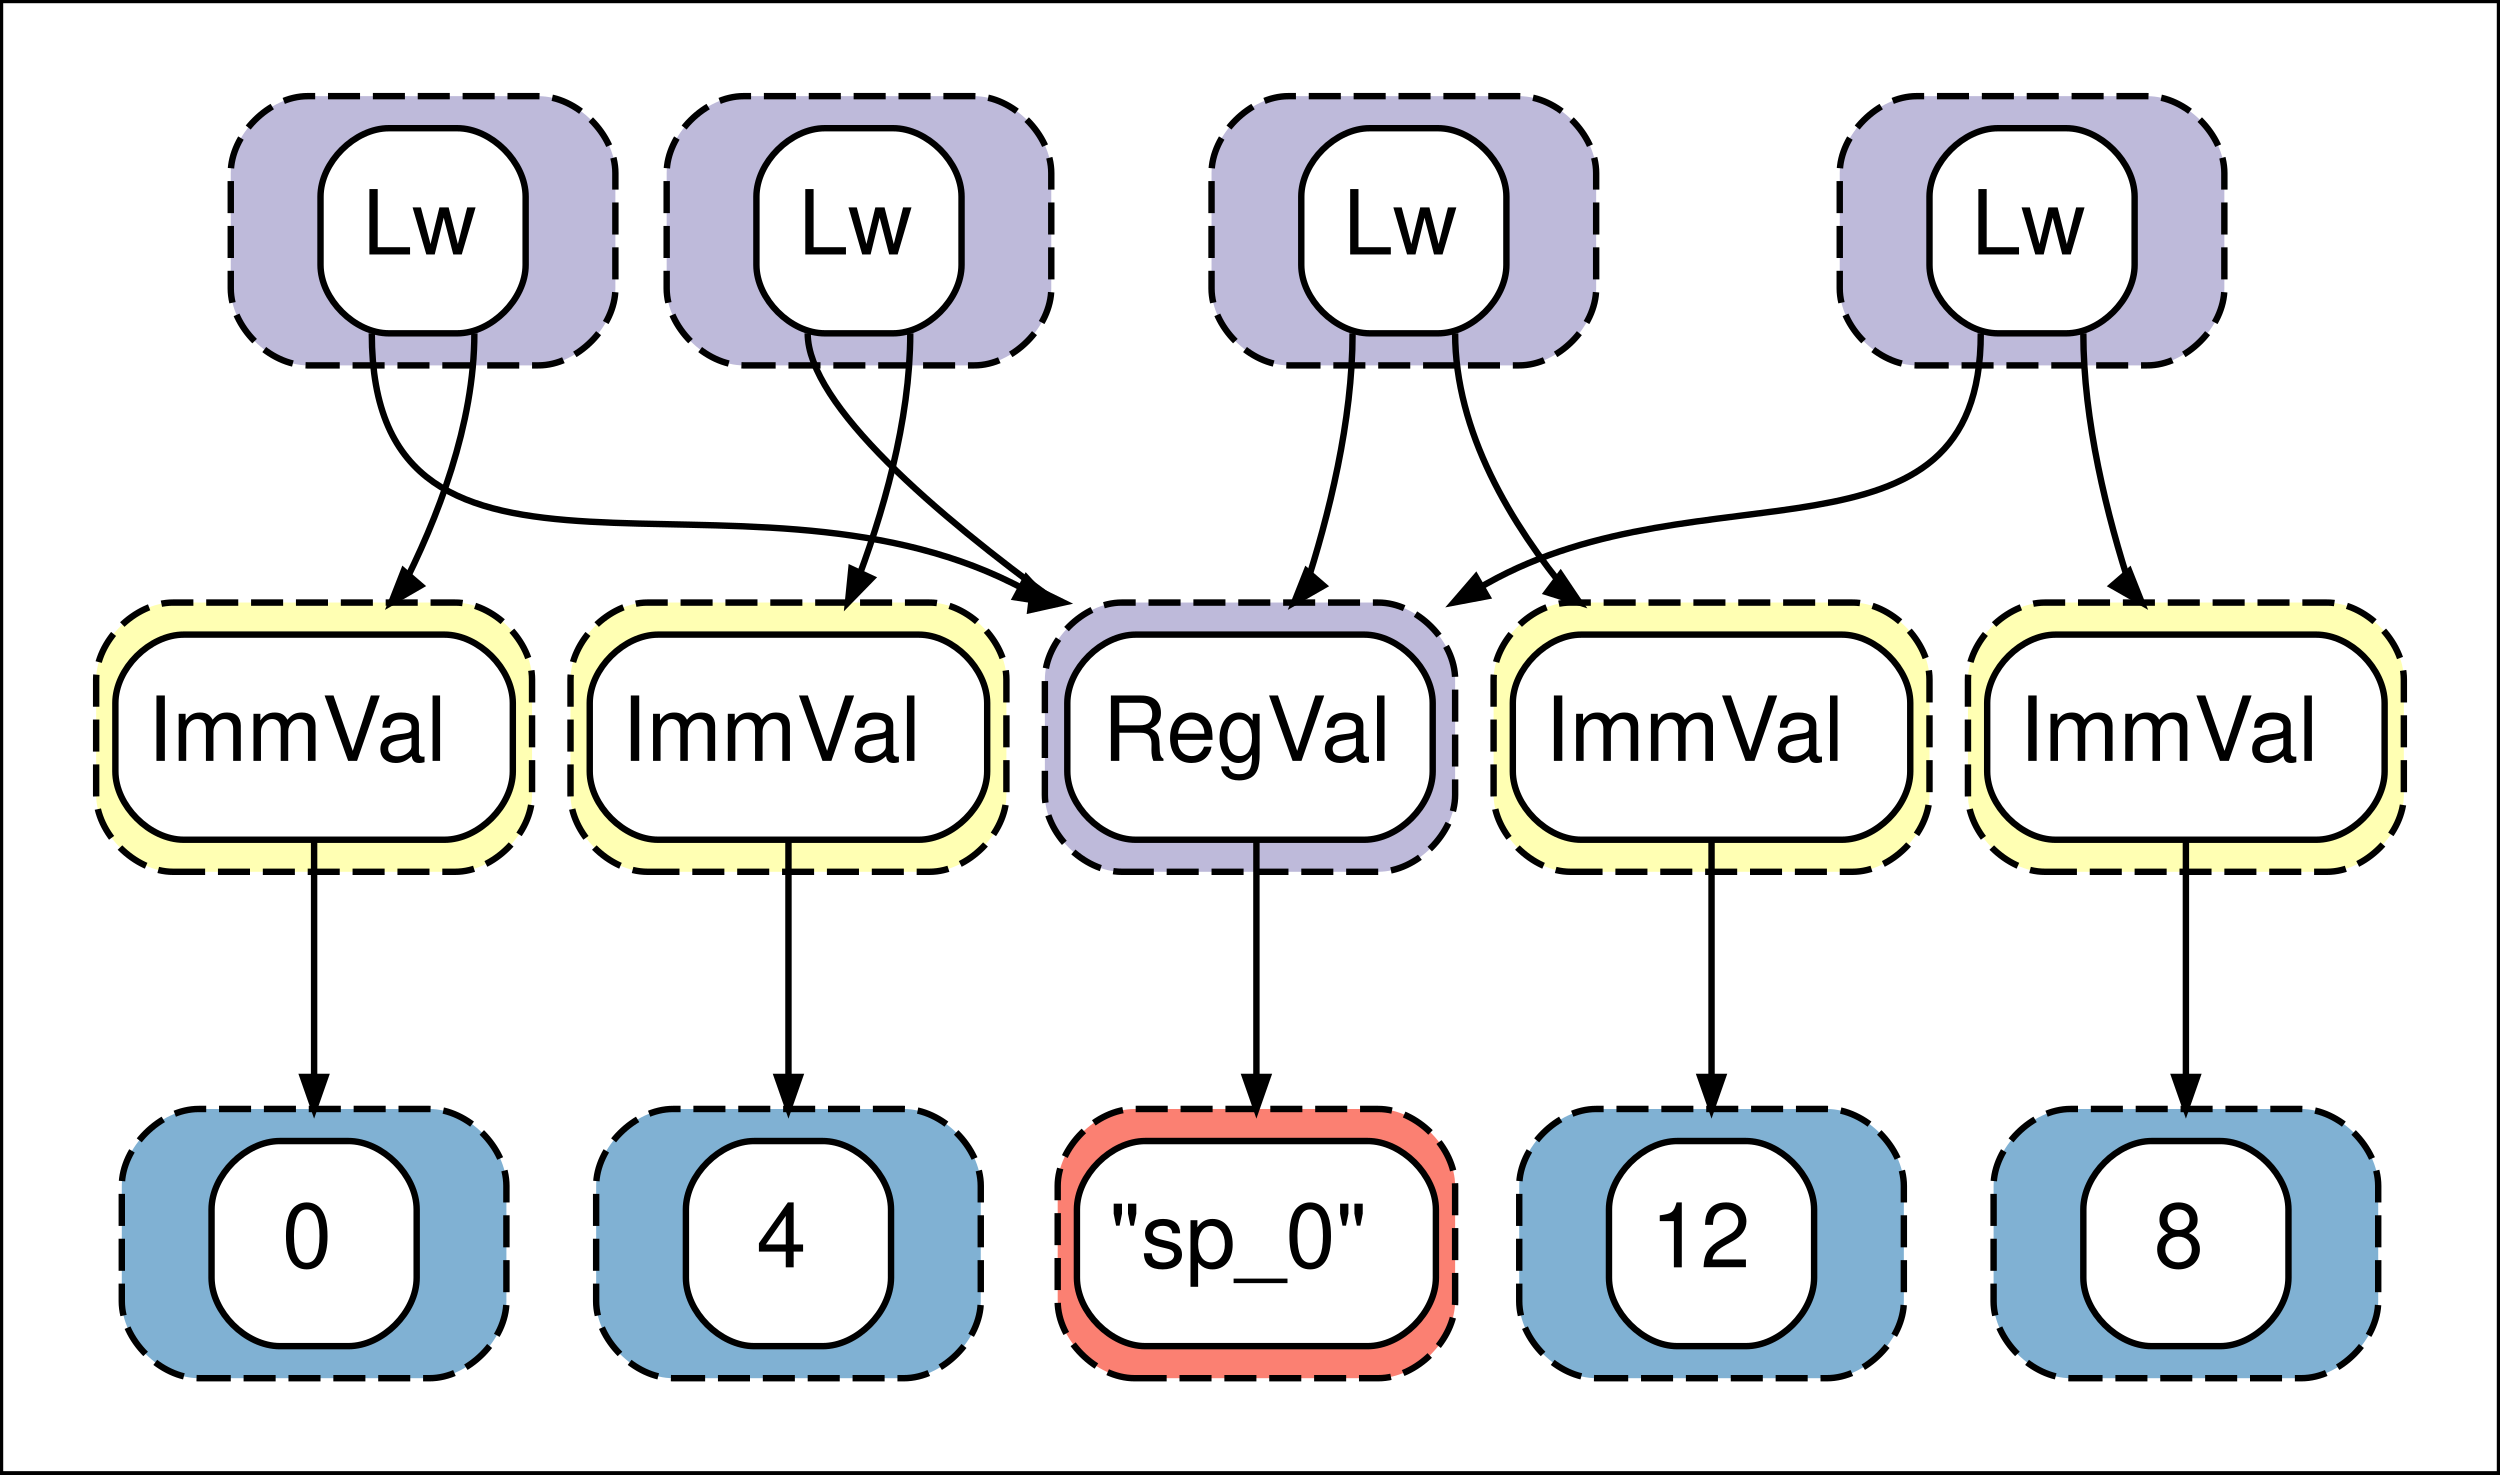
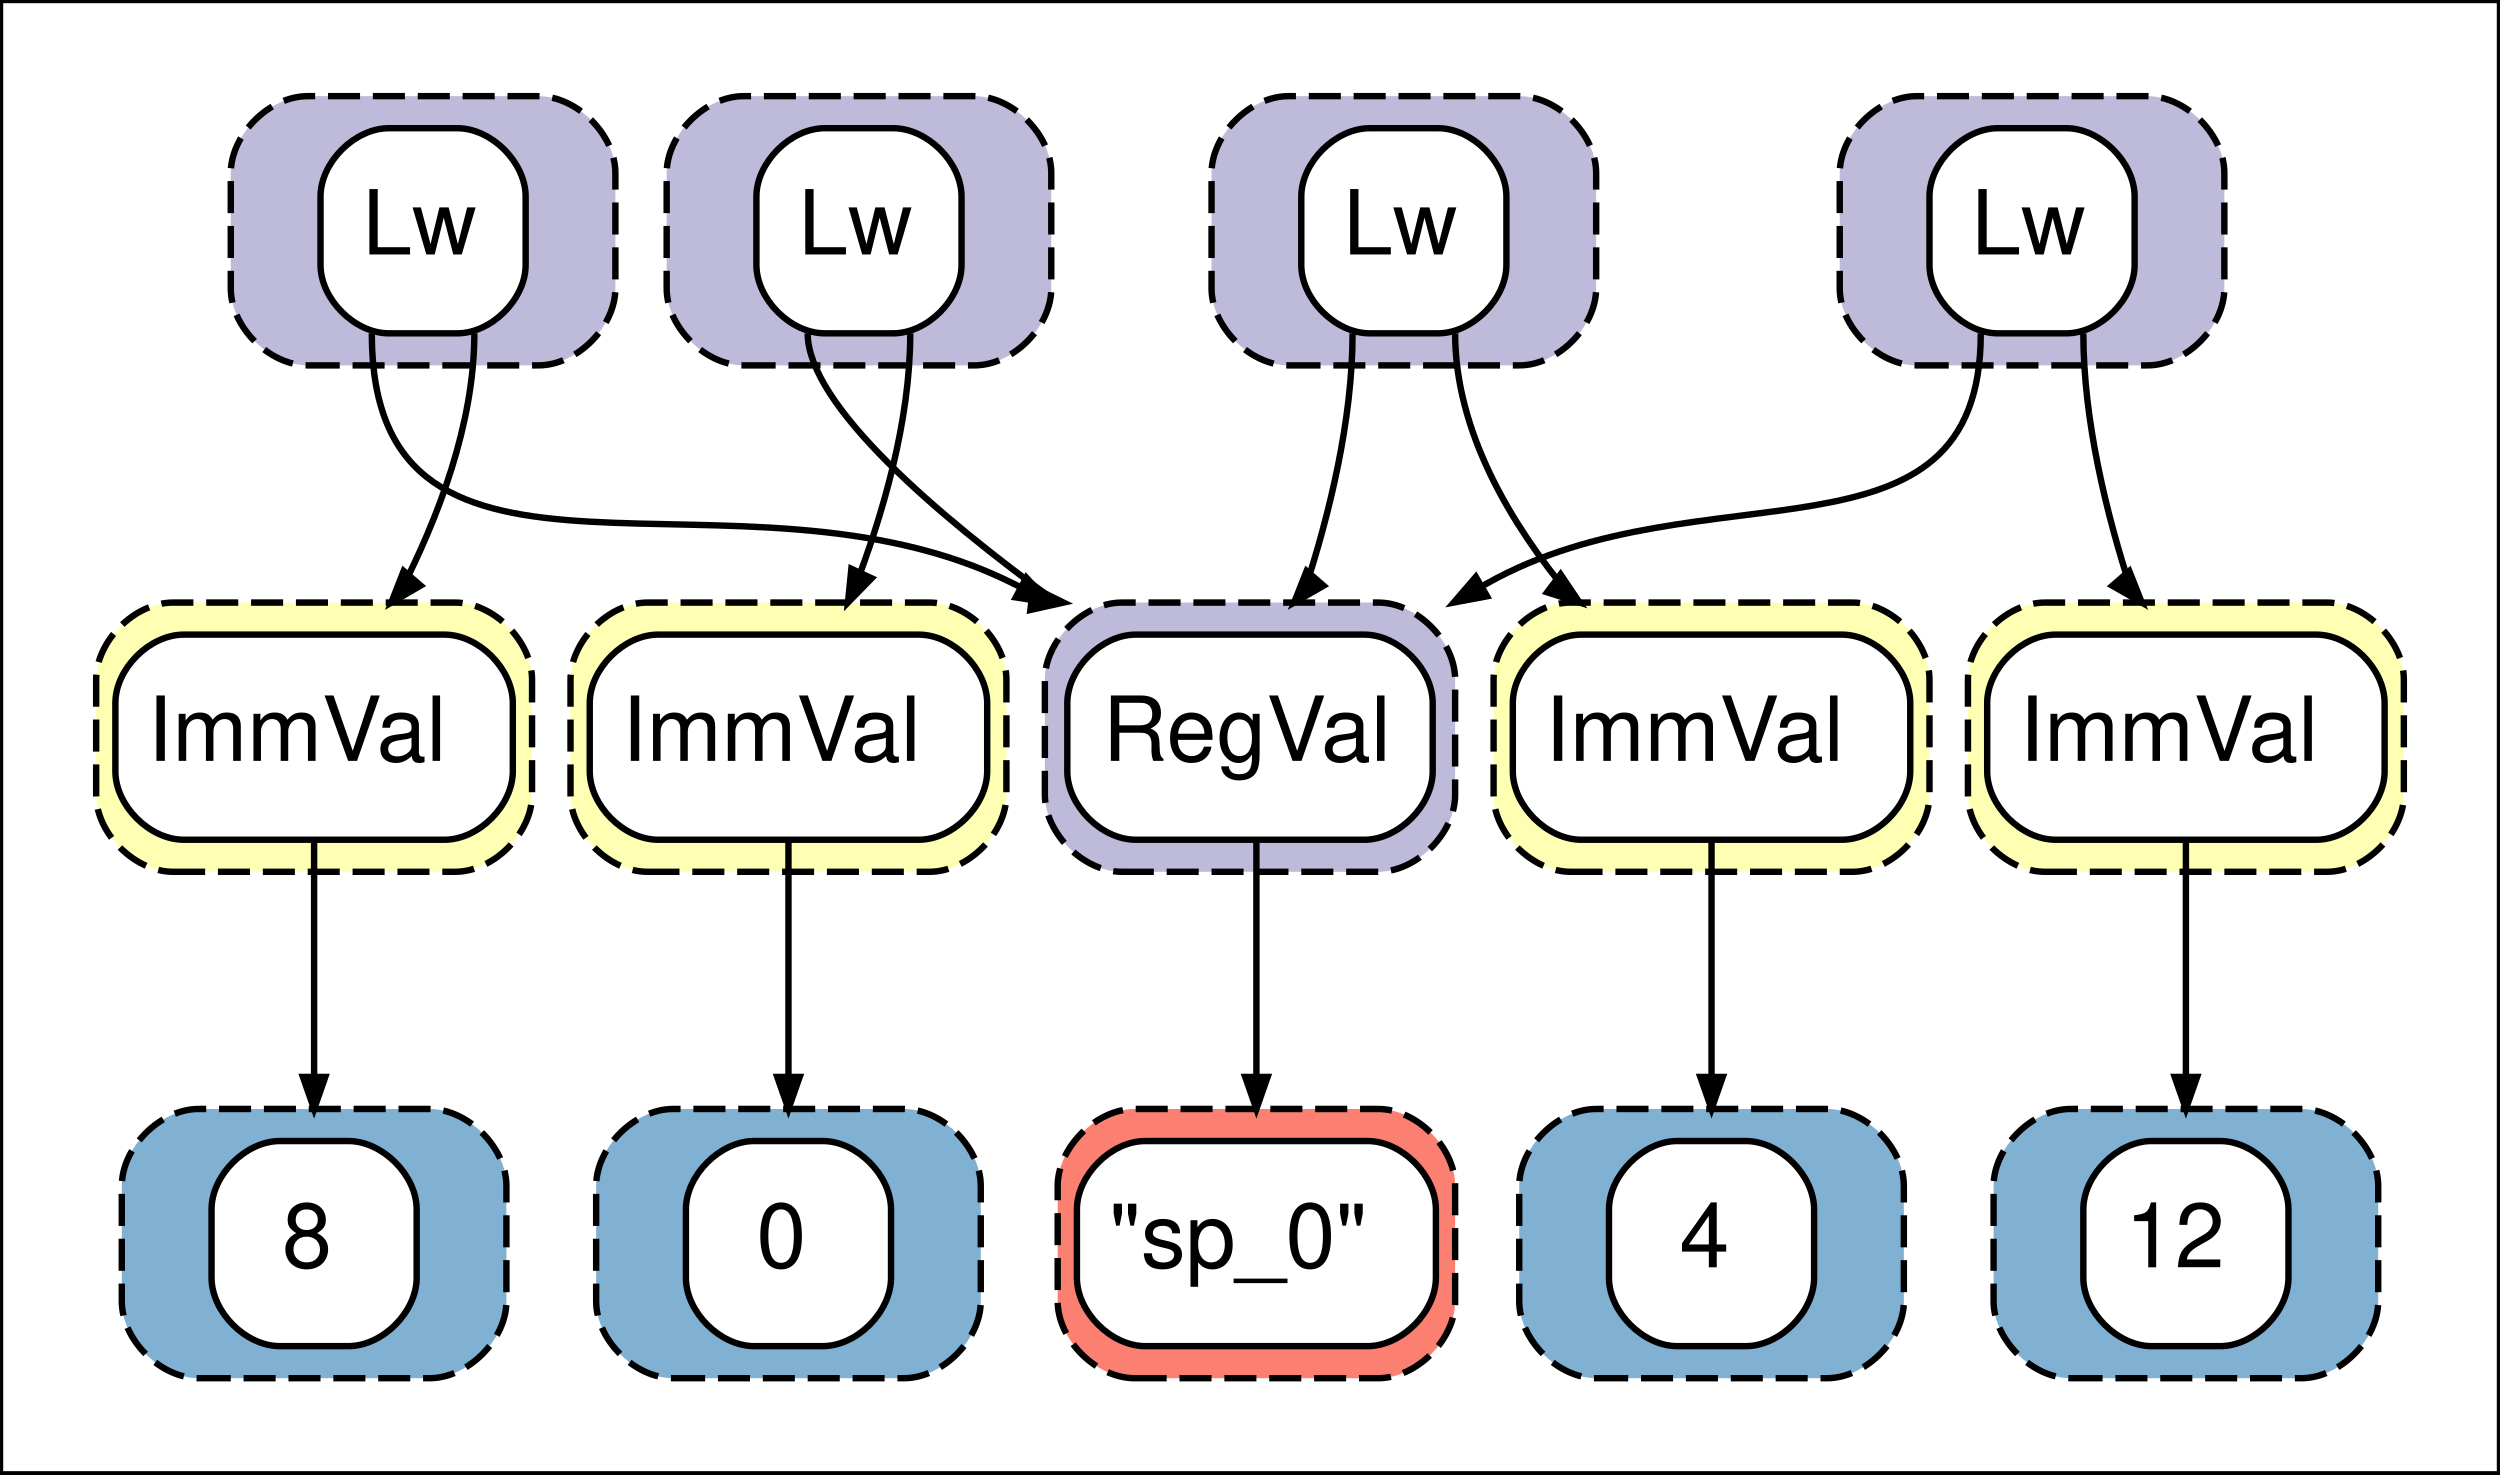
<svg xmlns="http://www.w3.org/2000/svg" xmlns:xlink="http://www.w3.org/1999/xlink" width="390pt" height="230pt" viewBox="0.00 0.00 390.00 230.00">
  <g id="graph0" class="graph" transform="scale(1 1) rotate(0) translate(4 226)">
    <polygon fill="white" stroke="#000000" points="-4,4 -4,-226 386,-226 386,4 -4,4" />
    <g id="clust1" class="cluster">
</g>
    <g id="clust2" class="cluster">
      <path fill="#ffffb3" stroke="black" stroke-dasharray="5,2" d="M23,-90C23,-90 67,-90 67,-90 73,-90 79,-96 79,-102 79,-102 79,-120 79,-120 79,-126 73,-132 67,-132 67,-132 23,-132 23,-132 17,-132 11,-126 11,-120 11,-120 11,-102 11,-102 11,-96 17,-90 23,-90" />
    </g>
    <g id="clust4" class="cluster">
</g>
    <g id="clust5" class="cluster">
-       <path fill="#ffffb3" stroke="black" stroke-dasharray="5,2" d="M97,-90C97,-90 141,-90 141,-90 147,-90 153,-96 153,-102 153,-102 153,-120 153,-120 153,-126 147,-132 141,-132 141,-132 97,-132 97,-132 91,-132 85,-126 85,-120 85,-120 85,-102 85,-102 85,-96 91,-90 97,-90" />
+       <path fill="#ffffb3" stroke="black" stroke-dasharray="5,2" d="M315,-90C315,-90 359,-90 359,-90 365,-90 371,-96 371,-102 371,-102 371,-120 371,-120 371,-126 365,-132 359,-132 359,-132 315,-132 315,-132 309,-132 303,-126 303,-120 303,-120 303,-102 303,-102 303,-96 309,-90 315,-90" />
    </g>
    <g id="clust7" class="cluster">
</g>
    <g id="clust8" class="cluster">
      <path fill="#ffffb3" stroke="black" stroke-dasharray="5,2" d="M241,-90C241,-90 285,-90 285,-90 291,-90 297,-96 297,-102 297,-102 297,-120 297,-120 297,-126 291,-132 285,-132 285,-132 241,-132 241,-132 235,-132 229,-126 229,-120 229,-120 229,-102 229,-102 229,-96 235,-90 241,-90" />
    </g>
    <g id="clust10" class="cluster">
</g>
    <g id="clust11" class="cluster">
-       <path fill="#ffffb3" stroke="black" stroke-dasharray="5,2" d="M315,-90C315,-90 359,-90 359,-90 365,-90 371,-96 371,-102 371,-102 371,-120 371,-120 371,-126 365,-132 359,-132 359,-132 315,-132 315,-132 309,-132 303,-126 303,-120 303,-120 303,-102 303,-102 303,-96 309,-90 315,-90" />
+       <path fill="#ffffb3" stroke="black" stroke-dasharray="5,2" d="M97,-90C97,-90 141,-90 141,-90 147,-90 153,-96 153,-102 153,-102 153,-120 153,-120 153,-126 147,-132 141,-132 141,-132 97,-132 97,-132 91,-132 85,-126 85,-120 85,-120 85,-102 85,-102 85,-96 91,-90 97,-90" />
    </g>
    <g id="clust13" class="cluster">
</g>
    <g id="clust14" class="cluster">
      <path fill="#bebada" stroke="black" stroke-dasharray="5,2" d="M44,-169C44,-169 80,-169 80,-169 86,-169 92,-175 92,-181 92,-181 92,-199 92,-199 92,-205 86,-211 80,-211 80,-211 44,-211 44,-211 38,-211 32,-205 32,-199 32,-199 32,-181 32,-181 32,-175 38,-169 44,-169" />
    </g>
    <g id="clust16" class="cluster">
</g>
    <g id="clust17" class="cluster">
      <path fill="#bebada" stroke="black" stroke-dasharray="5,2" d="M112,-169C112,-169 148,-169 148,-169 154,-169 160,-175 160,-181 160,-181 160,-199 160,-199 160,-205 154,-211 148,-211 148,-211 112,-211 112,-211 106,-211 100,-205 100,-199 100,-199 100,-181 100,-181 100,-175 106,-169 112,-169" />
    </g>
    <g id="clust19" class="cluster">
</g>
    <g id="clust20" class="cluster">
      <path fill="#bebada" stroke="black" stroke-dasharray="5,2" d="M197,-169C197,-169 233,-169 233,-169 239,-169 245,-175 245,-181 245,-181 245,-199 245,-199 245,-205 239,-211 233,-211 233,-211 197,-211 197,-211 191,-211 185,-205 185,-199 185,-199 185,-181 185,-181 185,-175 191,-169 197,-169" />
    </g>
    <g id="clust22" class="cluster">
</g>
    <g id="clust23" class="cluster">
      <path fill="#bebada" stroke="black" stroke-dasharray="5,2" d="M295,-169C295,-169 331,-169 331,-169 337,-169 343,-175 343,-181 343,-181 343,-199 343,-199 343,-205 337,-211 331,-211 331,-211 295,-211 295,-211 289,-211 283,-205 283,-199 283,-199 283,-181 283,-181 283,-175 289,-169 295,-169" />
    </g>
    <g id="clust25" class="cluster">
</g>
    <g id="clust26" class="cluster">
      <path fill="#bebada" stroke="black" stroke-dasharray="5,2" d="M171,-90C171,-90 211,-90 211,-90 217,-90 223,-96 223,-102 223,-102 223,-120 223,-120 223,-126 217,-132 211,-132 211,-132 171,-132 171,-132 165,-132 159,-126 159,-120 159,-120 159,-102 159,-102 159,-96 165,-90 171,-90" />
    </g>
    <g id="clust28" class="cluster">
</g>
    <g id="clust29" class="cluster">
      <path fill="#fb8072" stroke="black" stroke-dasharray="5,2" d="M173,-11C173,-11 211,-11 211,-11 217,-11 223,-17 223,-23 223,-23 223,-41 223,-41 223,-47 217,-53 211,-53 211,-53 173,-53 173,-53 167,-53 161,-47 161,-41 161,-41 161,-23 161,-23 161,-17 167,-11 173,-11" />
    </g>
    <g id="clust31" class="cluster">
</g>
    <g id="clust32" class="cluster">
+       <path fill="#80b1d3" stroke="black" stroke-dasharray="5,2" d="M27,-11C27,-11 63,-11 63,-11 69,-11 75,-17 75,-23 75,-23 75,-41 75,-41 75,-47 69,-53 63,-53 63,-53 27,-53 27,-53 21,-53 15,-47 15,-41 15,-41 15,-23 15,-23 15,-17 21,-11 27,-11" />
+     </g>
+     <g id="clust34" class="cluster">
+ </g>
+     <g id="clust35" class="cluster">
      <path fill="#80b1d3" stroke="black" stroke-dasharray="5,2" d="M101,-11C101,-11 137,-11 137,-11 143,-11 149,-17 149,-23 149,-23 149,-41 149,-41 149,-47 143,-53 137,-53 137,-53 101,-53 101,-53 95,-53 89,-47 89,-41 89,-41 89,-23 89,-23 89,-17 95,-11 101,-11" />
    </g>
-     <g id="clust34" class="cluster">
- </g>
-     <g id="clust35" class="cluster">
+     <g id="clust37" class="cluster">
+ </g>
+     <g id="clust38" class="cluster">
+       <path fill="#80b1d3" stroke="black" stroke-dasharray="5,2" d="M245,-11C245,-11 281,-11 281,-11 287,-11 293,-17 293,-23 293,-23 293,-41 293,-41 293,-47 287,-53 281,-53 281,-53 245,-53 245,-53 239,-53 233,-47 233,-41 233,-41 233,-23 233,-23 233,-17 239,-11 245,-11" />
+     </g>
+     <g id="clust40" class="cluster">
+ </g>
+     <g id="clust41" class="cluster">
      <path fill="#80b1d3" stroke="black" stroke-dasharray="5,2" d="M319,-11C319,-11 355,-11 355,-11 361,-11 367,-17 367,-23 367,-23 367,-41 367,-41 367,-47 361,-53 355,-53 355,-53 319,-53 319,-53 313,-53 307,-47 307,-41 307,-41 307,-23 307,-23 307,-17 313,-11 319,-11" />
-     </g>
-     <g id="clust37" class="cluster">
- </g>
-     <g id="clust38" class="cluster">
-       <path fill="#80b1d3" stroke="black" stroke-dasharray="5,2" d="M27,-11C27,-11 63,-11 63,-11 69,-11 75,-17 75,-23 75,-23 75,-41 75,-41 75,-47 69,-53 63,-53 63,-53 27,-53 27,-53 21,-53 15,-47 15,-41 15,-41 15,-23 15,-23 15,-17 21,-11 27,-11" />
-     </g>
-     <g id="clust40" class="cluster">
- </g>
-     <g id="clust41" class="cluster">
-       <path fill="#80b1d3" stroke="black" stroke-dasharray="5,2" d="M245,-11C245,-11 281,-11 281,-11 287,-11 293,-17 293,-23 293,-23 293,-41 293,-41 293,-47 287,-53 281,-53 281,-53 245,-53 245,-53 239,-53 233,-47 233,-41 233,-41 233,-23 233,-23 233,-17 239,-11 245,-11" />
    </g>
    <g id="edge1" class="edge">
      <path fill="none" stroke="black" d="M45,-95C45,-81.84 45,-67.11 45,-55.3" />
      <polygon fill="black" stroke="black" points="46.75,-58 45,-53 43.25,-58 46.75,-58" />
    </g>
    <g id="edge2" class="edge">
-       <path fill="none" stroke="black" d="M119,-95C119,-81.84 119,-67.11 119,-55.3" />
-       <polygon fill="black" stroke="black" points="120.75,-58 119,-53 117.25,-58 120.75,-58" />
+       <path fill="none" stroke="black" d="M337,-95C337,-81.84 337,-67.11 337,-55.3" />
+       <polygon fill="black" stroke="black" points="338.75,-58 337,-53 335.25,-58 338.75,-58" />
    </g>
    <g id="edge3" class="edge">
      <path fill="none" stroke="black" d="M263,-95C263,-81.84 263,-67.11 263,-55.3" />
      <polygon fill="black" stroke="black" points="264.75,-58 263,-53 261.25,-58 264.75,-58" />
    </g>
    <g id="edge4" class="edge">
-       <path fill="none" stroke="black" d="M337,-95C337,-81.84 337,-67.11 337,-55.3" />
-       <polygon fill="black" stroke="black" points="338.75,-58 337,-53 335.25,-58 338.75,-58" />
+       <path fill="none" stroke="black" d="M119,-95C119,-81.84 119,-67.11 119,-55.3" />
+       <polygon fill="black" stroke="black" points="120.75,-58 119,-53 117.25,-58 120.75,-58" />
    </g>
    <g id="edge6" class="edge">
      <path fill="none" stroke="black" d="M70,-174C70,-159.86 64.34,-145.14 58.4,-133.59" />
      <polygon fill="black" stroke="black" points="61.62,-134.65 57.04,-132 58.97,-136.93 61.62,-134.65" />
    </g>
    <g id="edge5" class="edge">
      <path fill="none" stroke="black" d="M54,-174C54,-126.3 111.34,-156.35 154,-135 154.35,-134.82 154.71,-134.64 155.06,-134.46" />
      <polygon fill="black" stroke="black" points="156.11,-135.89 159.7,-132 154.46,-132.8 156.11,-135.89" />
    </g>
    <g id="edge13" class="edge">
      <path fill="none" stroke="black" d="M192,-95C192,-81.84 192,-67.11 192,-55.3" />
      <polygon fill="black" stroke="black" points="193.75,-58 192,-53 190.25,-58 193.75,-58" />
    </g>
    <g id="edge8" class="edge">
      <path fill="none" stroke="black" d="M138,-174C138,-160.31 133.71,-145.63 129.21,-134" />
      <polygon fill="black" stroke="black" points="131.98,-135.79 128.28,-132 128.81,-137.27 131.98,-135.79" />
    </g>
    <g id="edge7" class="edge">
      <path fill="none" stroke="black" d="M122,-174C122,-162.85 142.2,-145.61 160.75,-132.14" />
      <polygon fill="black" stroke="black" points="157.16,-134.33 161.91,-132 156.74,-130.85 157.16,-134.33" />
    </g>
    <g id="edge10" class="edge">
      <path fill="none" stroke="black" d="M223,-174C223,-158.71 231.69,-144.2 240.97,-133.07" />
      <polygon fill="black" stroke="black" points="239.45,-136.4 242.41,-132 237.35,-133.6 239.45,-136.4" />
    </g>
    <g id="edge9" class="edge">
      <path fill="none" stroke="black" d="M207,-174C207,-160.38 203.34,-145.6 199.52,-133.89" />
      <polygon fill="black" stroke="black" points="202.48,-134.63 197.88,-132 199.83,-136.92 202.48,-134.63" />
    </g>
    <g id="edge12" class="edge">
      <path fill="none" stroke="black" d="M321,-174C321,-160.38 324.66,-145.6 328.48,-133.89" />
      <polygon fill="black" stroke="black" points="328.17,-136.92 330.12,-132 325.52,-134.63 328.17,-136.92" />
    </g>
    <g id="edge11" class="edge">
      <path fill="none" stroke="black" d="M305,-174C305,-135.64 261.43,-153.81 228,-135 227.79,-134.88 227.57,-134.76 227.35,-134.64" />
      <polygon fill="black" stroke="black" points="227.98,-132.98 222.77,-132 226.23,-136.01 227.98,-132.98" />
    </g>
    <g id="node1" class="node">
      <g id="a_node1">
-         <a xlink:title="Imm-7: function-3-ImmVal">
+         <a xlink:title="Imm-3: function-1-ImmVal">
          <path fill="white" stroke="transparent" d="M24.67,-95C24.67,-95 65.33,-95 65.33,-95 70.67,-95 76,-100.33 76,-105.67 76,-105.67 76,-116.33 76,-116.33 76,-121.67 70.67,-127 65.33,-127 65.33,-127 24.67,-127 24.67,-127 19.33,-127 14,-121.67 14,-116.33 14,-116.33 14,-105.67 14,-105.67 14,-100.33 19.33,-95 24.67,-95" />
          <text text-anchor="start" x="19" y="-107.3" font-family="Helvetica,sans-Serif" font-size="14.00">ImmVal</text>
          <path fill="none" stroke="black" d="M24.67,-95C24.67,-95 65.33,-95 65.33,-95 70.67,-95 76,-100.33 76,-105.67 76,-105.67 76,-116.33 76,-116.33 76,-121.67 70.67,-127 65.33,-127 65.33,-127 24.67,-127 24.67,-127 19.33,-127 14,-121.67 14,-116.33 14,-116.33 14,-105.67 14,-105.67 14,-100.33 19.33,-95 24.67,-95" />
        </a>
      </g>
    </g>
    <g id="node2" class="node">
      <g id="a_node2">
-         <a xlink:title="i64-0: primitive-i64-0">
+         <a xlink:title="i64-8: primitive-i64-8">
          <path fill="white" stroke="transparent" d="M39.67,-16C39.67,-16 50.33,-16 50.33,-16 55.67,-16 61,-21.33 61,-26.67 61,-26.67 61,-37.33 61,-37.33 61,-42.67 55.67,-48 50.33,-48 50.33,-48 39.67,-48 39.67,-48 34.33,-48 29,-42.67 29,-37.33 29,-37.33 29,-26.67 29,-26.67 29,-21.33 34.33,-16 39.67,-16" />
-           <text text-anchor="start" x="40" y="-28.3" font-family="Helvetica,sans-Serif" font-size="14.00">0</text>
+           <text text-anchor="start" x="40" y="-28.3" font-family="Helvetica,sans-Serif" font-size="14.00">8</text>
          <path fill="none" stroke="black" d="M39.67,-16C39.67,-16 50.33,-16 50.33,-16 55.67,-16 61,-21.33 61,-26.67 61,-26.67 61,-37.33 61,-37.33 61,-42.67 55.67,-48 50.33,-48 50.33,-48 39.67,-48 39.67,-48 34.33,-48 29,-42.67 29,-37.33 29,-37.33 29,-26.67 29,-26.67 29,-21.33 34.33,-16 39.67,-16" />
        </a>
      </g>
    </g>
    <g id="node3" class="node">
      <g id="a_node3">
+         <a xlink:title="Imm-1: function-0-ImmVal">
+           <path fill="white" stroke="transparent" d="M316.67,-95C316.67,-95 357.33,-95 357.33,-95 362.67,-95 368,-100.33 368,-105.67 368,-105.67 368,-116.33 368,-116.33 368,-121.67 362.67,-127 357.33,-127 357.33,-127 316.67,-127 316.67,-127 311.33,-127 306,-121.67 306,-116.33 306,-116.33 306,-105.67 306,-105.67 306,-100.33 311.33,-95 316.67,-95" />
+           <text text-anchor="start" x="311" y="-107.3" font-family="Helvetica,sans-Serif" font-size="14.00">ImmVal</text>
+           <path fill="none" stroke="black" d="M316.67,-95C316.67,-95 357.33,-95 357.33,-95 362.67,-95 368,-100.33 368,-105.67 368,-105.67 368,-116.33 368,-116.33 368,-121.67 362.67,-127 357.33,-127 357.33,-127 316.67,-127 316.67,-127 311.33,-127 306,-121.67 306,-116.33 306,-116.33 306,-105.67 306,-105.67 306,-100.33 311.33,-95 316.67,-95" />
+         </a>
+       </g>
+     </g>
+     <g id="node4" class="node">
+       <g id="a_node4">
+         <a xlink:title="i64-12: primitive-i64-12">
+           <path fill="white" stroke="transparent" d="M331.67,-16C331.67,-16 342.33,-16 342.33,-16 347.67,-16 353,-21.33 353,-26.67 353,-26.67 353,-37.33 353,-37.33 353,-42.67 347.67,-48 342.33,-48 342.33,-48 331.67,-48 331.67,-48 326.33,-48 321,-42.67 321,-37.33 321,-37.33 321,-26.67 321,-26.67 321,-21.33 326.33,-16 331.67,-16" />
+           <text text-anchor="start" x="327.5" y="-28.3" font-family="Helvetica,sans-Serif" font-size="14.00">12</text>
+           <path fill="none" stroke="black" d="M331.67,-16C331.67,-16 342.33,-16 342.33,-16 347.67,-16 353,-21.33 353,-26.67 353,-26.67 353,-37.33 353,-37.33 353,-42.67 347.67,-48 342.33,-48 342.33,-48 331.67,-48 331.67,-48 326.33,-48 321,-42.67 321,-37.33 321,-37.33 321,-26.67 321,-26.67 321,-21.33 326.33,-16 331.67,-16" />
+         </a>
+       </g>
+     </g>
+     <g id="node5" class="node">
+       <g id="a_node5">
        <a xlink:title="Imm-5: function-2-ImmVal">
+           <path fill="white" stroke="transparent" d="M242.67,-95C242.67,-95 283.33,-95 283.33,-95 288.67,-95 294,-100.33 294,-105.67 294,-105.67 294,-116.33 294,-116.33 294,-121.67 288.67,-127 283.33,-127 283.33,-127 242.67,-127 242.67,-127 237.33,-127 232,-121.67 232,-116.33 232,-116.33 232,-105.67 232,-105.67 232,-100.33 237.33,-95 242.67,-95" />
+           <text text-anchor="start" x="237" y="-107.3" font-family="Helvetica,sans-Serif" font-size="14.00">ImmVal</text>
+           <path fill="none" stroke="black" d="M242.67,-95C242.67,-95 283.33,-95 283.33,-95 288.67,-95 294,-100.33 294,-105.67 294,-105.67 294,-116.33 294,-116.33 294,-121.67 288.67,-127 283.33,-127 283.33,-127 242.67,-127 242.67,-127 237.33,-127 232,-121.67 232,-116.33 232,-116.33 232,-105.67 232,-105.67 232,-100.33 237.33,-95 242.67,-95" />
+         </a>
+       </g>
+     </g>
+     <g id="node6" class="node">
+       <g id="a_node6">
+         <a xlink:title="i64-4: primitive-i64-4">
+           <path fill="white" stroke="transparent" d="M257.67,-16C257.67,-16 268.33,-16 268.33,-16 273.67,-16 279,-21.33 279,-26.67 279,-26.67 279,-37.33 279,-37.33 279,-42.67 273.67,-48 268.33,-48 268.33,-48 257.67,-48 257.67,-48 252.33,-48 247,-42.67 247,-37.33 247,-37.33 247,-26.67 247,-26.67 247,-21.33 252.33,-16 257.67,-16" />
+           <text text-anchor="start" x="258" y="-28.3" font-family="Helvetica,sans-Serif" font-size="14.00">4</text>
+           <path fill="none" stroke="black" d="M257.67,-16C257.67,-16 268.33,-16 268.33,-16 273.67,-16 279,-21.33 279,-26.67 279,-26.67 279,-37.33 279,-37.33 279,-42.67 273.67,-48 268.33,-48 268.33,-48 257.67,-48 257.67,-48 252.33,-48 247,-42.67 247,-37.33 247,-37.33 247,-26.67 247,-26.67 247,-21.33 252.33,-16 257.67,-16" />
+         </a>
+       </g>
+     </g>
+     <g id="node7" class="node">
+       <g id="a_node7">
+         <a xlink:title="Imm-7: function-3-ImmVal">
          <path fill="white" stroke="transparent" d="M98.67,-95C98.67,-95 139.33,-95 139.33,-95 144.67,-95 150,-100.33 150,-105.67 150,-105.67 150,-116.33 150,-116.33 150,-121.67 144.67,-127 139.33,-127 139.33,-127 98.67,-127 98.67,-127 93.33,-127 88,-121.67 88,-116.33 88,-116.33 88,-105.67 88,-105.67 88,-100.33 93.33,-95 98.67,-95" />
          <text text-anchor="start" x="93" y="-107.3" font-family="Helvetica,sans-Serif" font-size="14.00">ImmVal</text>
          <path fill="none" stroke="black" d="M98.67,-95C98.67,-95 139.33,-95 139.33,-95 144.67,-95 150,-100.33 150,-105.67 150,-105.67 150,-116.33 150,-116.33 150,-121.67 144.67,-127 139.33,-127 139.33,-127 98.67,-127 98.67,-127 93.33,-127 88,-121.67 88,-116.33 88,-116.33 88,-105.67 88,-105.67 88,-100.33 93.33,-95 98.67,-95" />
        </a>
      </g>
    </g>
-     <g id="node4" class="node">
-       <g id="a_node4">
-         <a xlink:title="i64-4: primitive-i64-4">
-           <path fill="white" stroke="transparent" d="M113.67,-16C113.67,-16 124.33,-16 124.33,-16 129.67,-16 135,-21.33 135,-26.67 135,-26.67 135,-37.33 135,-37.33 135,-42.67 129.67,-48 124.33,-48 124.33,-48 113.67,-48 113.67,-48 108.33,-48 103,-42.67 103,-37.33 103,-37.33 103,-26.67 103,-26.67 103,-21.33 108.33,-16 113.67,-16" />
-           <text text-anchor="start" x="114" y="-28.3" font-family="Helvetica,sans-Serif" font-size="14.00">4</text>
-           <path fill="none" stroke="black" d="M113.67,-16C113.67,-16 124.33,-16 124.33,-16 129.67,-16 135,-21.33 135,-26.67 135,-26.67 135,-37.33 135,-37.33 135,-42.67 129.67,-48 124.33,-48 124.33,-48 113.67,-48 113.67,-48 108.33,-48 103,-42.67 103,-37.33 103,-37.33 103,-26.67 103,-26.67 103,-21.33 108.33,-16 113.67,-16" />
-         </a>
-       </g>
-     </g>
-     <g id="node5" class="node">
-       <g id="a_node5">
-         <a xlink:title="Imm-1: function-0-ImmVal">
-           <path fill="white" stroke="transparent" d="M242.67,-95C242.67,-95 283.33,-95 283.33,-95 288.67,-95 294,-100.33 294,-105.67 294,-105.67 294,-116.33 294,-116.33 294,-121.67 288.67,-127 283.33,-127 283.33,-127 242.67,-127 242.67,-127 237.33,-127 232,-121.67 232,-116.33 232,-116.33 232,-105.67 232,-105.67 232,-100.33 237.33,-95 242.67,-95" />
-           <text text-anchor="start" x="237" y="-107.3" font-family="Helvetica,sans-Serif" font-size="14.00">ImmVal</text>
-           <path fill="none" stroke="black" d="M242.67,-95C242.67,-95 283.33,-95 283.33,-95 288.67,-95 294,-100.33 294,-105.67 294,-105.67 294,-116.33 294,-116.33 294,-121.67 288.67,-127 283.33,-127 283.33,-127 242.67,-127 242.67,-127 237.33,-127 232,-121.67 232,-116.33 232,-116.33 232,-105.67 232,-105.67 232,-100.33 237.33,-95 242.67,-95" />
-         </a>
-       </g>
-     </g>
-     <g id="node6" class="node">
-       <g id="a_node6">
-         <a xlink:title="i64-12: primitive-i64-12">
-           <path fill="white" stroke="transparent" d="M257.67,-16C257.67,-16 268.33,-16 268.33,-16 273.67,-16 279,-21.33 279,-26.67 279,-26.67 279,-37.33 279,-37.33 279,-42.67 273.67,-48 268.33,-48 268.33,-48 257.67,-48 257.67,-48 252.33,-48 247,-42.67 247,-37.33 247,-37.33 247,-26.67 247,-26.67 247,-21.33 252.33,-16 257.67,-16" />
-           <text text-anchor="start" x="253.5" y="-28.3" font-family="Helvetica,sans-Serif" font-size="14.00">12</text>
-           <path fill="none" stroke="black" d="M257.67,-16C257.67,-16 268.33,-16 268.33,-16 273.67,-16 279,-21.33 279,-26.67 279,-26.67 279,-37.33 279,-37.33 279,-42.67 273.67,-48 268.33,-48 268.33,-48 257.67,-48 257.67,-48 252.33,-48 247,-42.67 247,-37.33 247,-37.33 247,-26.67 247,-26.67 247,-21.33 252.33,-16 257.67,-16" />
-         </a>
-       </g>
-     </g>
-     <g id="node7" class="node">
-       <g id="a_node7">
-         <a xlink:title="Imm-3: function-1-ImmVal">
-           <path fill="white" stroke="transparent" d="M316.67,-95C316.67,-95 357.33,-95 357.33,-95 362.67,-95 368,-100.33 368,-105.67 368,-105.67 368,-116.33 368,-116.33 368,-121.67 362.67,-127 357.33,-127 357.33,-127 316.67,-127 316.67,-127 311.33,-127 306,-121.67 306,-116.33 306,-116.33 306,-105.67 306,-105.67 306,-100.33 311.33,-95 316.67,-95" />
-           <text text-anchor="start" x="311" y="-107.3" font-family="Helvetica,sans-Serif" font-size="14.00">ImmVal</text>
-           <path fill="none" stroke="black" d="M316.67,-95C316.67,-95 357.33,-95 357.33,-95 362.67,-95 368,-100.33 368,-105.67 368,-105.67 368,-116.33 368,-116.33 368,-121.67 362.67,-127 357.33,-127 357.33,-127 316.67,-127 316.67,-127 311.33,-127 306,-121.67 306,-116.33 306,-116.33 306,-105.67 306,-105.67 306,-100.33 311.33,-95 316.67,-95" />
-         </a>
-       </g>
-     </g>
    <g id="node8" class="node">
      <g id="a_node8">
-         <a xlink:title="i64-8: primitive-i64-8">
-           <path fill="white" stroke="transparent" d="M331.67,-16C331.67,-16 342.33,-16 342.33,-16 347.67,-16 353,-21.33 353,-26.67 353,-26.67 353,-37.33 353,-37.33 353,-42.67 347.67,-48 342.33,-48 342.33,-48 331.67,-48 331.67,-48 326.33,-48 321,-42.67 321,-37.33 321,-37.33 321,-26.67 321,-26.67 321,-21.33 326.33,-16 331.67,-16" />
-           <text text-anchor="start" x="332" y="-28.3" font-family="Helvetica,sans-Serif" font-size="14.00">8</text>
-           <path fill="none" stroke="black" d="M331.67,-16C331.67,-16 342.33,-16 342.33,-16 347.67,-16 353,-21.33 353,-26.67 353,-26.67 353,-37.33 353,-37.33 353,-42.67 347.67,-48 342.33,-48 342.33,-48 331.67,-48 331.67,-48 326.33,-48 321,-42.67 321,-37.33 321,-37.33 321,-26.67 321,-26.67 321,-21.33 326.33,-16 331.67,-16" />
+         <a xlink:title="i64-0: primitive-i64-0">
+           <path fill="white" stroke="transparent" d="M113.67,-16C113.67,-16 124.33,-16 124.33,-16 129.67,-16 135,-21.33 135,-26.67 135,-26.67 135,-37.33 135,-37.33 135,-42.67 129.67,-48 124.33,-48 124.33,-48 113.67,-48 113.67,-48 108.33,-48 103,-42.67 103,-37.33 103,-37.33 103,-26.67 103,-26.67 103,-21.33 108.33,-16 113.67,-16" />
+           <text text-anchor="start" x="114" y="-28.3" font-family="Helvetica,sans-Serif" font-size="14.00">0</text>
+           <path fill="none" stroke="black" d="M113.67,-16C113.67,-16 124.33,-16 124.33,-16 129.67,-16 135,-21.33 135,-26.67 135,-26.67 135,-37.33 135,-37.33 135,-42.67 129.67,-48 124.33,-48 124.33,-48 113.67,-48 113.67,-48 108.33,-48 103,-42.67 103,-37.33 103,-37.33 103,-26.67 103,-26.67 103,-21.33 108.33,-16 113.67,-16" />
        </a>
      </g>
    </g>
    <g id="node9" class="node">
      <g id="a_node9">
-         <a xlink:title="Inst-8: function-3-Lw">
+         <a xlink:title="Inst-4: function-1-Lw">
          <path fill="white" stroke="transparent" d="M56.67,-174C56.67,-174 67.33,-174 67.33,-174 72.67,-174 78,-179.33 78,-184.67 78,-184.67 78,-195.33 78,-195.33 78,-200.67 72.67,-206 67.33,-206 67.33,-206 56.67,-206 56.67,-206 51.33,-206 46,-200.67 46,-195.33 46,-195.33 46,-184.67 46,-184.67 46,-179.33 51.33,-174 56.67,-174" />
          <text text-anchor="start" x="52.5" y="-186.3" font-family="Helvetica,sans-Serif" font-size="14.00">Lw</text>
          <path fill="none" stroke="black" d="M56.67,-174C56.67,-174 67.33,-174 67.33,-174 72.67,-174 78,-179.33 78,-184.67 78,-184.67 78,-195.33 78,-195.33 78,-200.67 72.67,-206 67.33,-206 67.33,-206 56.67,-206 56.67,-206 51.33,-206 46,-200.67 46,-195.33 46,-195.33 46,-184.67 46,-184.67 46,-179.33 51.33,-174 56.67,-174" />
        </a>
      </g>
    </g>
    <g id="node10" class="node">
      <g id="a_node10">
        <a xlink:title="Inst-0: function-0-RegVal">
          <path fill="white" stroke="transparent" d="M173.17,-95C173.17,-95 208.83,-95 208.83,-95 214.17,-95 219.5,-100.33 219.5,-105.67 219.5,-105.67 219.5,-116.33 219.5,-116.33 219.5,-121.67 214.17,-127 208.83,-127 208.83,-127 173.17,-127 173.17,-127 167.83,-127 162.5,-121.67 162.5,-116.33 162.5,-116.33 162.5,-105.67 162.5,-105.67 162.5,-100.33 167.83,-95 173.17,-95" />
          <text text-anchor="start" x="168" y="-107.3" font-family="Helvetica,sans-Serif" font-size="14.00">RegVal</text>
          <path fill="none" stroke="black" d="M173.17,-95C173.17,-95 208.83,-95 208.83,-95 214.17,-95 219.5,-100.33 219.5,-105.67 219.5,-105.67 219.5,-116.33 219.5,-116.33 219.5,-121.67 214.17,-127 208.83,-127 208.83,-127 173.17,-127 173.17,-127 167.83,-127 162.5,-121.67 162.5,-116.33 162.5,-116.33 162.5,-105.67 162.5,-105.67 162.5,-100.33 167.83,-95 173.17,-95" />
        </a>
      </g>
    </g>
    <g id="node11" class="node">
      <g id="a_node11">
-         <a xlink:title="Inst-6: function-2-Lw">
+         <a xlink:title="Inst-8: function-3-Lw">
          <path fill="white" stroke="transparent" d="M124.67,-174C124.67,-174 135.33,-174 135.33,-174 140.67,-174 146,-179.33 146,-184.67 146,-184.67 146,-195.33 146,-195.33 146,-200.67 140.67,-206 135.33,-206 135.33,-206 124.67,-206 124.67,-206 119.33,-206 114,-200.67 114,-195.33 114,-195.33 114,-184.67 114,-184.67 114,-179.33 119.33,-174 124.67,-174" />
          <text text-anchor="start" x="120.5" y="-186.3" font-family="Helvetica,sans-Serif" font-size="14.00">Lw</text>
          <path fill="none" stroke="black" d="M124.67,-174C124.67,-174 135.33,-174 135.33,-174 140.67,-174 146,-179.33 146,-184.67 146,-184.67 146,-195.33 146,-195.33 146,-200.67 140.67,-206 135.33,-206 135.33,-206 124.67,-206 124.67,-206 119.33,-206 114,-200.67 114,-195.33 114,-195.33 114,-184.67 114,-184.67 114,-179.33 119.33,-174 124.67,-174" />
        </a>
      </g>
    </g>
    <g id="node12" class="node">
      <g id="a_node12">
-         <a xlink:title="Inst-2: function-0-Lw">
+         <a xlink:title="Inst-6: function-2-Lw">
          <path fill="white" stroke="transparent" d="M209.67,-174C209.67,-174 220.33,-174 220.33,-174 225.67,-174 231,-179.33 231,-184.67 231,-184.67 231,-195.33 231,-195.33 231,-200.67 225.67,-206 220.33,-206 220.33,-206 209.67,-206 209.67,-206 204.33,-206 199,-200.67 199,-195.33 199,-195.33 199,-184.67 199,-184.67 199,-179.33 204.33,-174 209.67,-174" />
          <text text-anchor="start" x="205.5" y="-186.3" font-family="Helvetica,sans-Serif" font-size="14.00">Lw</text>
          <path fill="none" stroke="black" d="M209.67,-174C209.67,-174 220.33,-174 220.33,-174 225.67,-174 231,-179.33 231,-184.67 231,-184.67 231,-195.33 231,-195.33 231,-200.67 225.67,-206 220.33,-206 220.33,-206 209.67,-206 209.67,-206 204.33,-206 199,-200.67 199,-195.33 199,-195.33 199,-184.67 199,-184.67 199,-179.33 204.33,-174 209.67,-174" />
        </a>
      </g>
    </g>
    <g id="node13" class="node">
      <g id="a_node13">
-         <a xlink:title="Inst-4: function-1-Lw">
+         <a xlink:title="Inst-2: function-0-Lw">
          <path fill="white" stroke="transparent" d="M307.67,-174C307.67,-174 318.33,-174 318.33,-174 323.67,-174 329,-179.33 329,-184.67 329,-184.67 329,-195.33 329,-195.33 329,-200.67 323.67,-206 318.33,-206 318.33,-206 307.67,-206 307.67,-206 302.33,-206 297,-200.67 297,-195.33 297,-195.33 297,-184.67 297,-184.67 297,-179.33 302.33,-174 307.67,-174" />
          <text text-anchor="start" x="303.5" y="-186.3" font-family="Helvetica,sans-Serif" font-size="14.00">Lw</text>
          <path fill="none" stroke="black" d="M307.67,-174C307.67,-174 318.33,-174 318.33,-174 323.67,-174 329,-179.33 329,-184.67 329,-184.67 329,-195.33 329,-195.33 329,-200.67 323.67,-206 318.33,-206 318.33,-206 307.67,-206 307.67,-206 302.33,-206 297,-200.67 297,-195.33 297,-195.33 297,-184.67 297,-184.67 297,-179.33 302.33,-174 307.67,-174" />
        </a>
      </g>
    </g>
    <g id="node14" class="node">
      <g id="a_node14">
        <a xlink:title="String-1: primitive-String-1">
          <path fill="white" stroke="transparent" d="M174.67,-16C174.67,-16 209.33,-16 209.33,-16 214.67,-16 220,-21.33 220,-26.67 220,-26.67 220,-37.33 220,-37.33 220,-42.67 214.67,-48 209.33,-48 209.33,-48 174.67,-48 174.67,-48 169.33,-48 164,-42.67 164,-37.33 164,-37.33 164,-26.67 164,-26.67 164,-21.33 169.33,-16 174.67,-16" />
          <text text-anchor="start" x="169" y="-28.3" font-family="Helvetica,sans-Serif" font-size="14.00">"sp_0"</text>
          <path fill="none" stroke="black" d="M174.67,-16C174.67,-16 209.33,-16 209.33,-16 214.67,-16 220,-21.33 220,-26.67 220,-26.67 220,-37.33 220,-37.33 220,-42.67 214.67,-48 209.33,-48 209.33,-48 174.67,-48 174.67,-48 169.33,-48 164,-42.67 164,-37.33 164,-37.33 164,-26.67 164,-26.67 164,-21.33 169.33,-16 174.67,-16" />
        </a>
      </g>
    </g>
  </g>
</svg>
